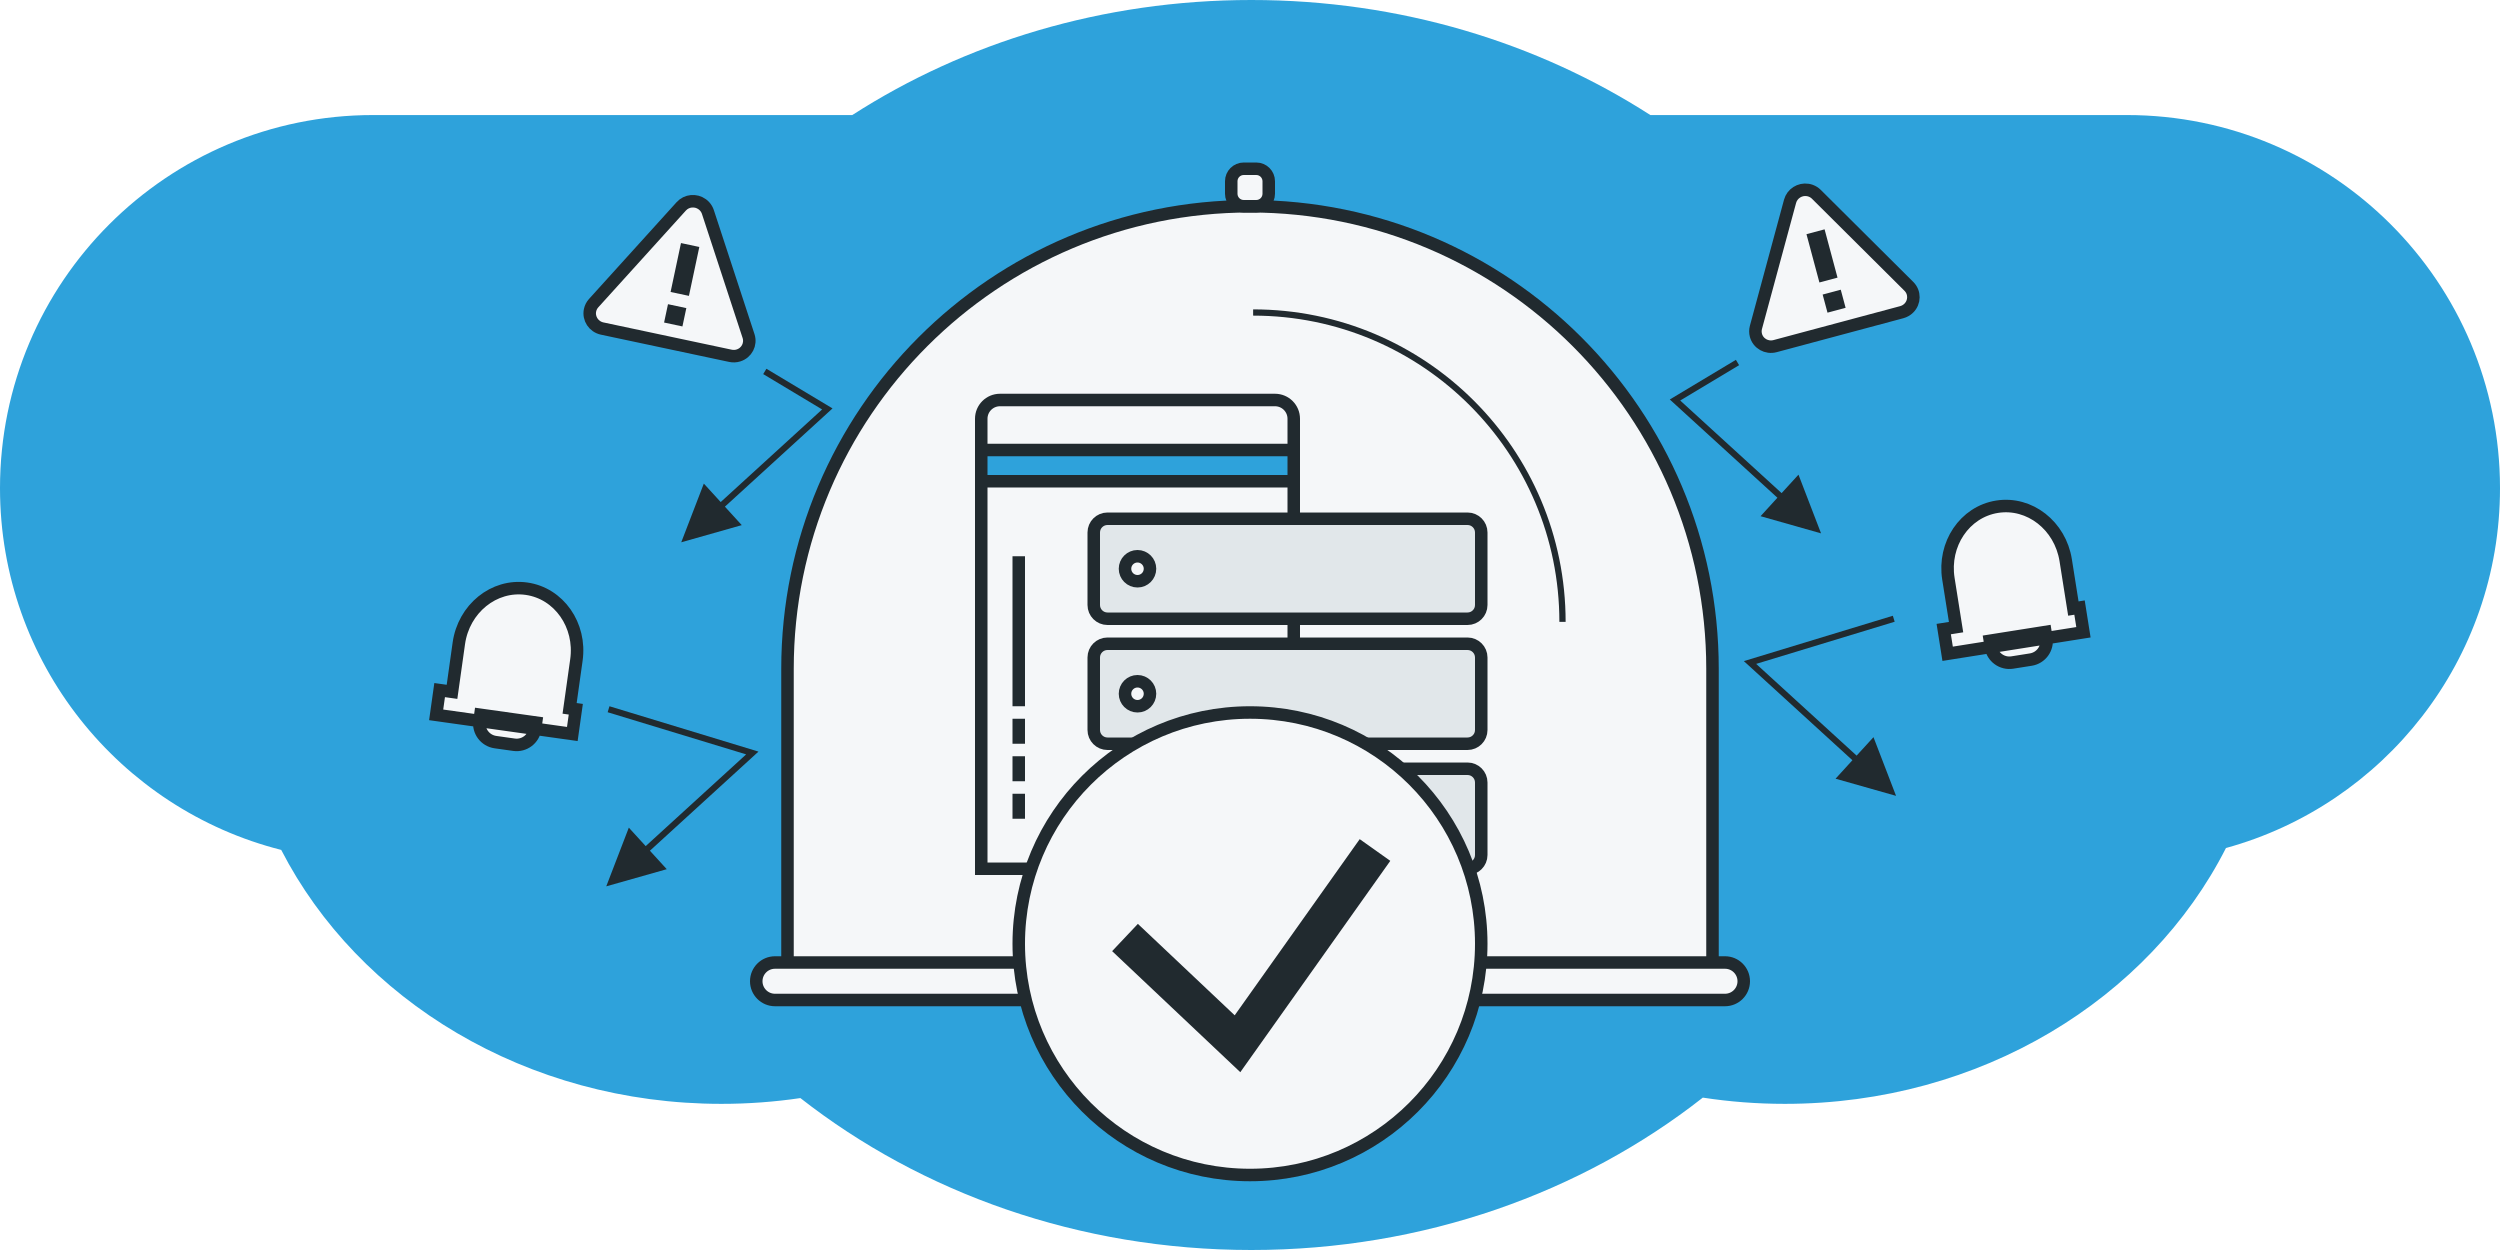
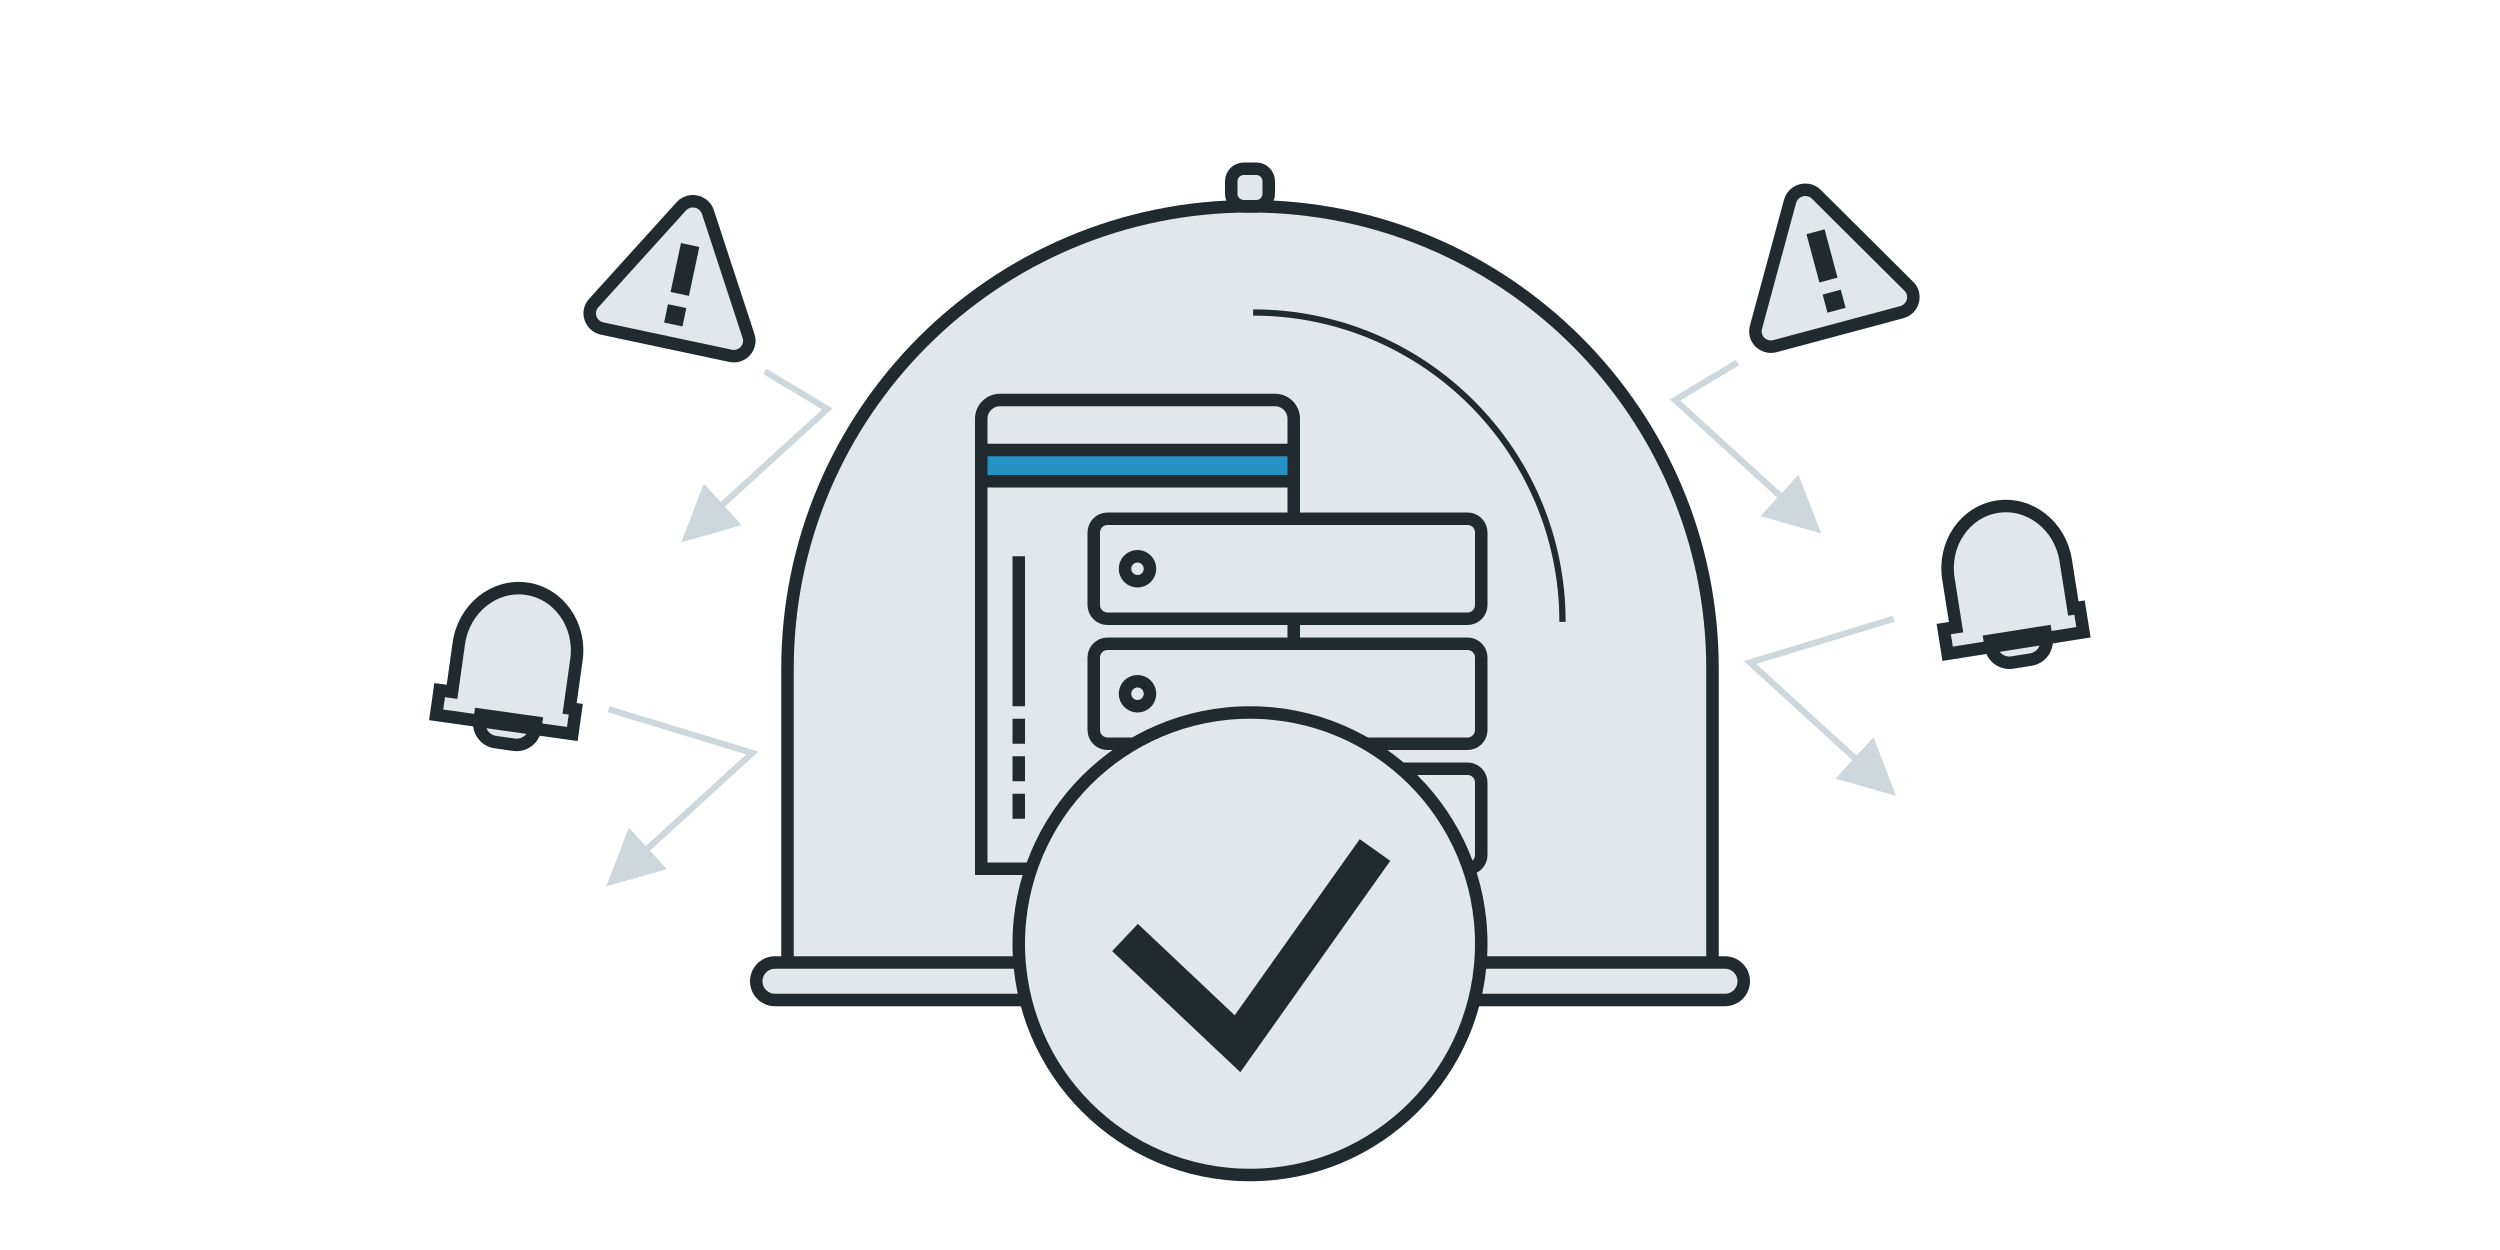
- <svg xmlns="http://www.w3.org/2000/svg" viewBox="0 0 400 200" version="1.1">
-   <g id="Cloud/Placeholders/NoActions" stroke="none" stroke-width="1" fill="none" fill-rule="evenodd">
-     <path d="M200.211,0 C223.999,0 246.029,6.815 264.053,18.406 L340.299,18.408 C373.271,18.408 400,45.137 400,78.109 C400,105.592 381.43,128.738 356.153,135.683 C343.895,159.839 316.901,176.617 285.572,176.617 C281.1,176.617 276.717,176.275 272.452,175.619 C253.093,190.809 227.837,200 200.211,200 C172.63,200 147.411,190.839 128.061,175.692 C123.949,176.3 119.727,176.617 115.423,176.617 C84.225,176.617 57.327,159.979 44.996,135.986 C19.135,129.436 3.41650556e-15,106.007 0,78.109 C-4.03793284e-15,45.137 26.729,18.408 59.701,18.408 L136.369,18.406 C154.392,6.815 176.423,0 200.211,0 Z" id="Combined-Shape" fill="#2EA2DB" class="brand_element_cloud" />
-     <path d="M126,155 L274,155 L274,107 C274,66.131 240.869,33 200,33 C159.131,33 126,66.131 126,107 L126,155 Z" id="Rectangle" stroke="#212A2F" stroke-width="2" fill="#F5F7F9" />
-     <rect id="Rectangle" stroke="#212A2F" stroke-width="2" fill="#F5F7F9" x="121" y="154" width="158" height="6" rx="3" />
-     <path d="M250,99.5 C250,72.162 227.838,50 200.5,50" id="Path" stroke="#212A2F" />
-     <rect id="Rectangle" stroke="#212A2F" stroke-width="2" fill="#F5F7F9" x="197" y="27" width="6" height="6" rx="2" />
-     <g id="alert" transform="translate(291.166, 41.55762) rotate(-15) translate(-291.166, -41.55762) translate(278.166, 30.05762)">
-       <path d="M14.244,0.325 L14.469,0.468 C14.757,0.673 14.999,0.937 15.177,1.243 L25.669,19.309 C26.356,20.492 25.939,21.999 24.736,22.675 C24.357,22.888 23.929,23 23.492,23 L2.507,23 C1.123,23 0,21.895 0,20.533 C0,20.104 0.114,19.682 0.33,19.309 L10.823,1.243 C11.469,0.13 12.864,-0.299 14.028,0.217 L14.244,0.325 Z" id="Triangle" stroke="#212A2F" stroke-width="2" fill="#F5F7F9" fill-rule="nonzero" />
-       <path d="M15,17 L15,20 L12,20 L12,17 L15,17 Z M15,7 L15,15 L12,15 L12,7 L15,7 Z" id="Combined-Shape" fill="#212A2F" />
-     </g>
-     <g id="alert" transform="translate(109, 43.5) rotate(12) translate(-109, -43.5) translate(96, 32)">
-       <path d="M14.244,0.325 L14.469,0.468 C14.757,0.673 14.999,0.937 15.177,1.243 L25.669,19.309 C26.356,20.492 25.939,21.999 24.736,22.675 C24.357,22.888 23.929,23 23.492,23 L2.507,23 C1.123,23 0,21.895 0,20.533 C0,20.104 0.114,19.682 0.33,19.309 L10.823,1.243 C11.469,0.13 12.864,-0.299 14.028,0.217 L14.244,0.325 Z" id="Triangle" stroke="#212A2F" stroke-width="2" fill="#F5F7F9" fill-rule="nonzero" />
-       <path d="M15,17 L15,20 L12,20 L12,17 L15,17 Z M15,7 L15,15 L12,15 L12,7 L15,7 Z" id="Combined-Shape" fill="#212A2F" />
-     </g>
-     <path d="M326,103 C326,104.657 324.657,106 323,106 L320,106 C318.343,106 317,104.657 317,103 L317,102 L326,102 L326,103 Z M312,99 L312,91.167 C312,85.568 316.236,81 321.5,81 C326.764,81 331,85.568 331,91.167 L331,99 L332,99 L332,103 L310,103 L310,99 L312,99 Z" id="Warning" stroke="#212A2F" stroke-width="2" fill="#F5F7F9" fill-rule="nonzero" transform="translate(321, 93.5) rotate(-9) translate(-321, -93.5) " />
-     <path d="M87,116 C87,117.657 85.657,119 84,119 L81,119 C79.343,119 78,117.657 78,116 L78,115 L87,115 L87,116 Z M73,112 L73,104.167 C73,98.568 77.236,94 82.5,94 C87.764,94 92,98.568 92,104.167 L92,112 L93,112 L93,116 L71,116 L71,112 L73,112 Z" id="Warning" stroke="#212A2F" stroke-width="2" fill="#F5F7F9" fill-rule="nonzero" transform="translate(82, 106.5) rotate(8) translate(-82, -106.5) " />
-     <polygon id="Path-6" fill="#212A2F" fill-rule="nonzero" points="277.743 57.571 278.257 58.429 268.833 64.083 285.059 78.899 287.757 75.946 291.369 85.337 281.689 82.592 284.385 79.637 267.167 63.917" />
-     <polygon id="Path-6" fill="#212A2F" fill-rule="nonzero" points="302.854 98.522 303.146 99.478 280.985 106.223 297.059 120.899 299.757 117.946 303.369 127.337 293.689 124.592 296.385 121.637 279.015 105.777" />
-     <polygon id="Path-6" fill="#212A2F" fill-rule="nonzero" transform="translate(109.1774, 127.4077) scale(-1, 1) translate(-109.1774, -127.4077) " points="120.84 113 121.131 113.957 98.971 120.701 115.044 135.377 117.743 132.424 121.355 141.815 111.674 139.07 114.37 136.115 97 120.256" />
-     <polygon id="Path-6" fill="#212A2F" fill-rule="nonzero" transform="translate(121.1011, 72.88294) scale(-1, 1) translate(-121.1011, -72.88294) " points="119.576 59 120.09 59.857 110.666 65.512 126.892 80.328 129.59 77.374 133.202 86.766 123.522 84.021 126.218 81.066 109 65.345" />
-     <path d="M157,139 L207,139 L207,67 C207,65.343 205.657,64 204,64 L160,64 C158.343,64 157,65.343 157,67 L157,139 Z" id="Rectangle" stroke="#212A2F" stroke-width="2" fill="#F5F7F9" />
-     <path d="M234.8,123 C236.015,123 237,123.985 237,125.2 L237,136.8 C237,138.015 236.015,139 234.8,139 L177.2,139 C175.985,139 175,138.015 175,136.8 L175,125.2 C175,123.985 175.985,123 177.2,123 L234.8,123 Z M234.8,103 C236.015,103 237,103.985 237,105.2 L237,116.8 C237,118.015 236.015,119 234.8,119 L177.2,119 C175.985,119 175,118.015 175,116.8 L175,105.2 C175,103.985 175.985,103 177.2,103 L234.8,103 Z M182,109 C180.895,109 180,109.895 180,111 C180,112.105 180.895,113 182,113 C183.105,113 184,112.105 184,111 C184,109.895 183.105,109 182,109 Z M234.8,83 C236.015,83 237,83.985 237,85.2 L237,96.8 C237,98.015 236.015,99 234.8,99 L177.2,99 C175.985,99 175,98.015 175,96.8 L175,85.2 C175,83.985 175.985,83 177.2,83 L234.8,83 Z M182,89 C180.895,89 180,89.895 180,91 C180,92.105 180.895,93 182,93 C183.105,93 184,92.105 184,91 C184,89.895 183.105,89 182,89 Z" id="Server" stroke="#212A2F" stroke-width="2" fill="#E1E7EA" />
-     <rect id="Rectangle" stroke="#212A2F" stroke-width="2" fill="#2EA2DB" class="brand_element" x="157" y="72" width="50" height="5" />
-     <path d="M164,127 L164,131 L162,131 L162,127 L164,127 Z M164,121 L164,125 L162,125 L162,121 L164,121 Z M164,115 L164,119 L162,119 L162,115 L164,115 Z M164,89 L164,113 L162,113 L162,89 L164,89 Z" id="Combined-Shape" fill="#212A2F" />
-     <circle id="Oval" stroke="#212A2F" stroke-width="2" fill="#F5F7F9" cx="200" cy="151" r="37" />
-     <polygon id="Path-7" fill="#212A2F" fill-rule="nonzero" points="182.06 147.819 177.94 152.181 198.449 171.551 222.447 137.736 217.553 134.264 197.551 162.449" />
-   </g>
+ <svg xmlns="http://www.w3.org/2000/svg" width="400" height="200" viewBox="0 0 400 200" fill="none">
+   <path fill-rule="evenodd" clip-rule="evenodd" d="M126 155H274V107C274 66.131 240.869 33 200 33C159.131 33 126 66.131 126 107V155Z" fill="#E1E7EA" stroke="#212A2F" stroke-width="2" />
+   <path d="M276 154H124C122.343 154 121 155.343 121 157C121 158.657 122.343 160 124 160H276C277.657 160 279 158.657 279 157C279 155.343 277.657 154 276 154Z" fill="#E1E7EA" stroke="#212A2F" stroke-width="2" />
+   <path d="M250 99.5C250 72.162 227.838 50 200.5 50" stroke="#212A2F" />
+   <path d="M201 27H199C197.895 27 197 27.895 197 29V31C197 32.105 197.895 33 199 33H201C202.105 33 203 32.105 203 31V29C203 27.895 202.105 27 201 27Z" fill="#E1E7EA" stroke="#212A2F" stroke-width="2" />
+   <path d="M289.475 30.442L289.73 30.521C290.061 30.645 290.363 30.838 290.614 31.087L305.425 45.822C306.394 46.786 306.381 48.35 305.395 49.314C305.084 49.618 304.699 49.837 304.277 49.95L284.007 55.381C282.67 55.74 281.3 54.964 280.947 53.648C280.836 53.233 280.837 52.796 280.949 52.38L286.408 32.214C286.745 30.971 287.981 30.195 289.239 30.393L289.475 30.442Z" fill="#E1E7EA" stroke="#212A2F" stroke-width="2" />
+   <path fill-rule="evenodd" clip-rule="evenodd" d="M294.521 46.352L295.298 49.25L292.4 50.027L291.624 47.129L294.521 46.352ZM291.933 36.693L294.004 44.421L291.106 45.197L289.035 37.47L291.933 36.693Z" fill="#212A2F" />
+   <path d="M112.54 32.828L112.73 33.015C112.97 33.275 113.151 33.584 113.262 33.92L119.769 53.773C120.195 55.072 119.473 56.46 118.156 56.871C117.741 57 117.299 57.021 116.872 56.93L96.346 52.567C94.991 52.279 94.123 50.965 94.406 49.633C94.495 49.213 94.694 48.824 94.984 48.504L109.003 33.015C109.867 32.06 111.32 31.93 112.352 32.678L112.54 32.828Z" fill="#E1E7EA" stroke="#212A2F" stroke-width="2" />
+   <path fill-rule="evenodd" clip-rule="evenodd" d="M109.813 49.296L109.189 52.23L106.255 51.606L106.878 48.672L109.813 49.296ZM111.892 39.514L110.229 47.339L107.294 46.716L108.958 38.89L111.892 39.514Z" fill="#212A2F" />
+   <path d="M327.425 102.101C327.684 103.737 326.567 105.274 324.931 105.533L321.968 106.003C320.331 106.262 318.794 105.145 318.535 103.509L318.379 102.521L327.268 101.113L327.425 102.101ZM312.971 100.34L311.746 92.603C310.87 87.073 314.339 81.899 319.538 81.076C324.738 80.252 329.636 84.101 330.512 89.631L331.737 97.368L332.725 97.212L333.351 101.162L311.621 104.604L310.996 100.653L312.971 100.34Z" fill="#E1E7EA" stroke="#212A2F" stroke-width="2" />
+   <path d="M85.629 116.603C85.399 118.244 83.882 119.387 82.241 119.157L79.27 118.739C77.629 118.509 76.486 116.992 76.717 115.351L76.856 114.361L85.768 115.613L85.629 116.603ZM72.322 110.694L73.412 102.937C74.192 97.393 79.022 93.459 84.235 94.191C89.448 94.924 93.007 100.037 92.227 105.581L91.137 113.338L92.127 113.477L91.571 117.438L69.785 114.377L70.342 110.416L72.322 110.694Z" fill="#E1E7EA" stroke="#212A2F" stroke-width="2" />
+   <path d="M277.743 57.571L278.257 58.429L268.833 64.083L285.059 78.899L287.757 75.945L291.369 85.337L281.689 82.592L284.385 79.637L267.167 63.917L277.743 57.571Z" fill="#CDD7DC" />
+   <path d="M302.855 98.522L303.146 99.478L280.986 106.223L297.059 120.899L299.757 117.946L303.369 127.337L293.689 124.592L296.385 121.637L279.015 105.777L302.855 98.522Z" fill="#CDD7DC" />
+   <path d="M97.515 113L97.224 113.957L119.384 120.701L103.31 135.377L100.612 132.424L97 141.815L106.681 139.07L103.984 136.115L121.355 120.256L97.515 113Z" fill="#CDD7DC" />
+   <path d="M122.627 59L122.112 59.858L131.536 65.512L115.31 80.328L112.612 77.374L109 86.766L118.681 84.021L115.984 81.066L133.202 65.345L122.627 59Z" fill="#CDD7DC" />
+   <path fill-rule="evenodd" clip-rule="evenodd" d="M157 139H207V67C207 65.343 205.657 64 204 64H160C158.343 64 157 65.343 157 67V139Z" fill="#E1E7EA" stroke="#212A2F" stroke-width="2" />
+   <path fill-rule="evenodd" clip-rule="evenodd" d="M234.8 123C236.015 123 237 123.985 237 125.2V136.8C237 138.015 236.015 139 234.8 139H177.2C175.985 139 175 138.015 175 136.8V125.2C175 123.985 175.985 123 177.2 123H234.8ZM234.8 103C236.015 103 237 103.985 237 105.2V116.8C237 118.015 236.015 119 234.8 119H177.2C175.985 119 175 118.015 175 116.8V105.2C175 103.985 175.985 103 177.2 103H234.8ZM182 109C180.895 109 180 109.895 180 111C180 112.105 180.895 113 182 113C183.105 113 184 112.105 184 111C184 109.895 183.105 109 182 109ZM234.8 83C236.015 83 237 83.985 237 85.2V96.8C237 98.015 236.015 99 234.8 99H177.2C175.985 99 175 98.015 175 96.8V85.2C175 83.985 175.985 83 177.2 83H234.8ZM182 89C180.895 89 180 89.895 180 91C180 92.105 180.895 93 182 93C183.105 93 184 92.105 184 91C184 89.895 183.105 89 182 89Z" fill="#E1E7EA" stroke="#212A2F" stroke-width="2" />
+   <path class="brand_element" d="M207 72H157V77H207V72Z" fill="#2592C3" stroke="#212A2F" stroke-width="2" />
+   <path fill-rule="evenodd" clip-rule="evenodd" d="M164 127V131H162V127H164ZM164 121V125H162V121H164ZM164 115V119H162V115H164ZM164 89V113H162V89H164Z" fill="#212A2F" />
+   <path d="M200 188C220.435 188 237 171.435 237 151C237 130.565 220.435 114 200 114C179.565 114 163 130.565 163 151C163 171.435 179.565 188 200 188Z" fill="#E1E7EA" stroke="#212A2F" stroke-width="2" />
+   <path d="M182.06 147.819L177.94 152.181L198.449 171.551L222.447 137.736L217.554 134.264L197.551 162.449L182.06 147.819Z" fill="#212A2F" />
</svg>
